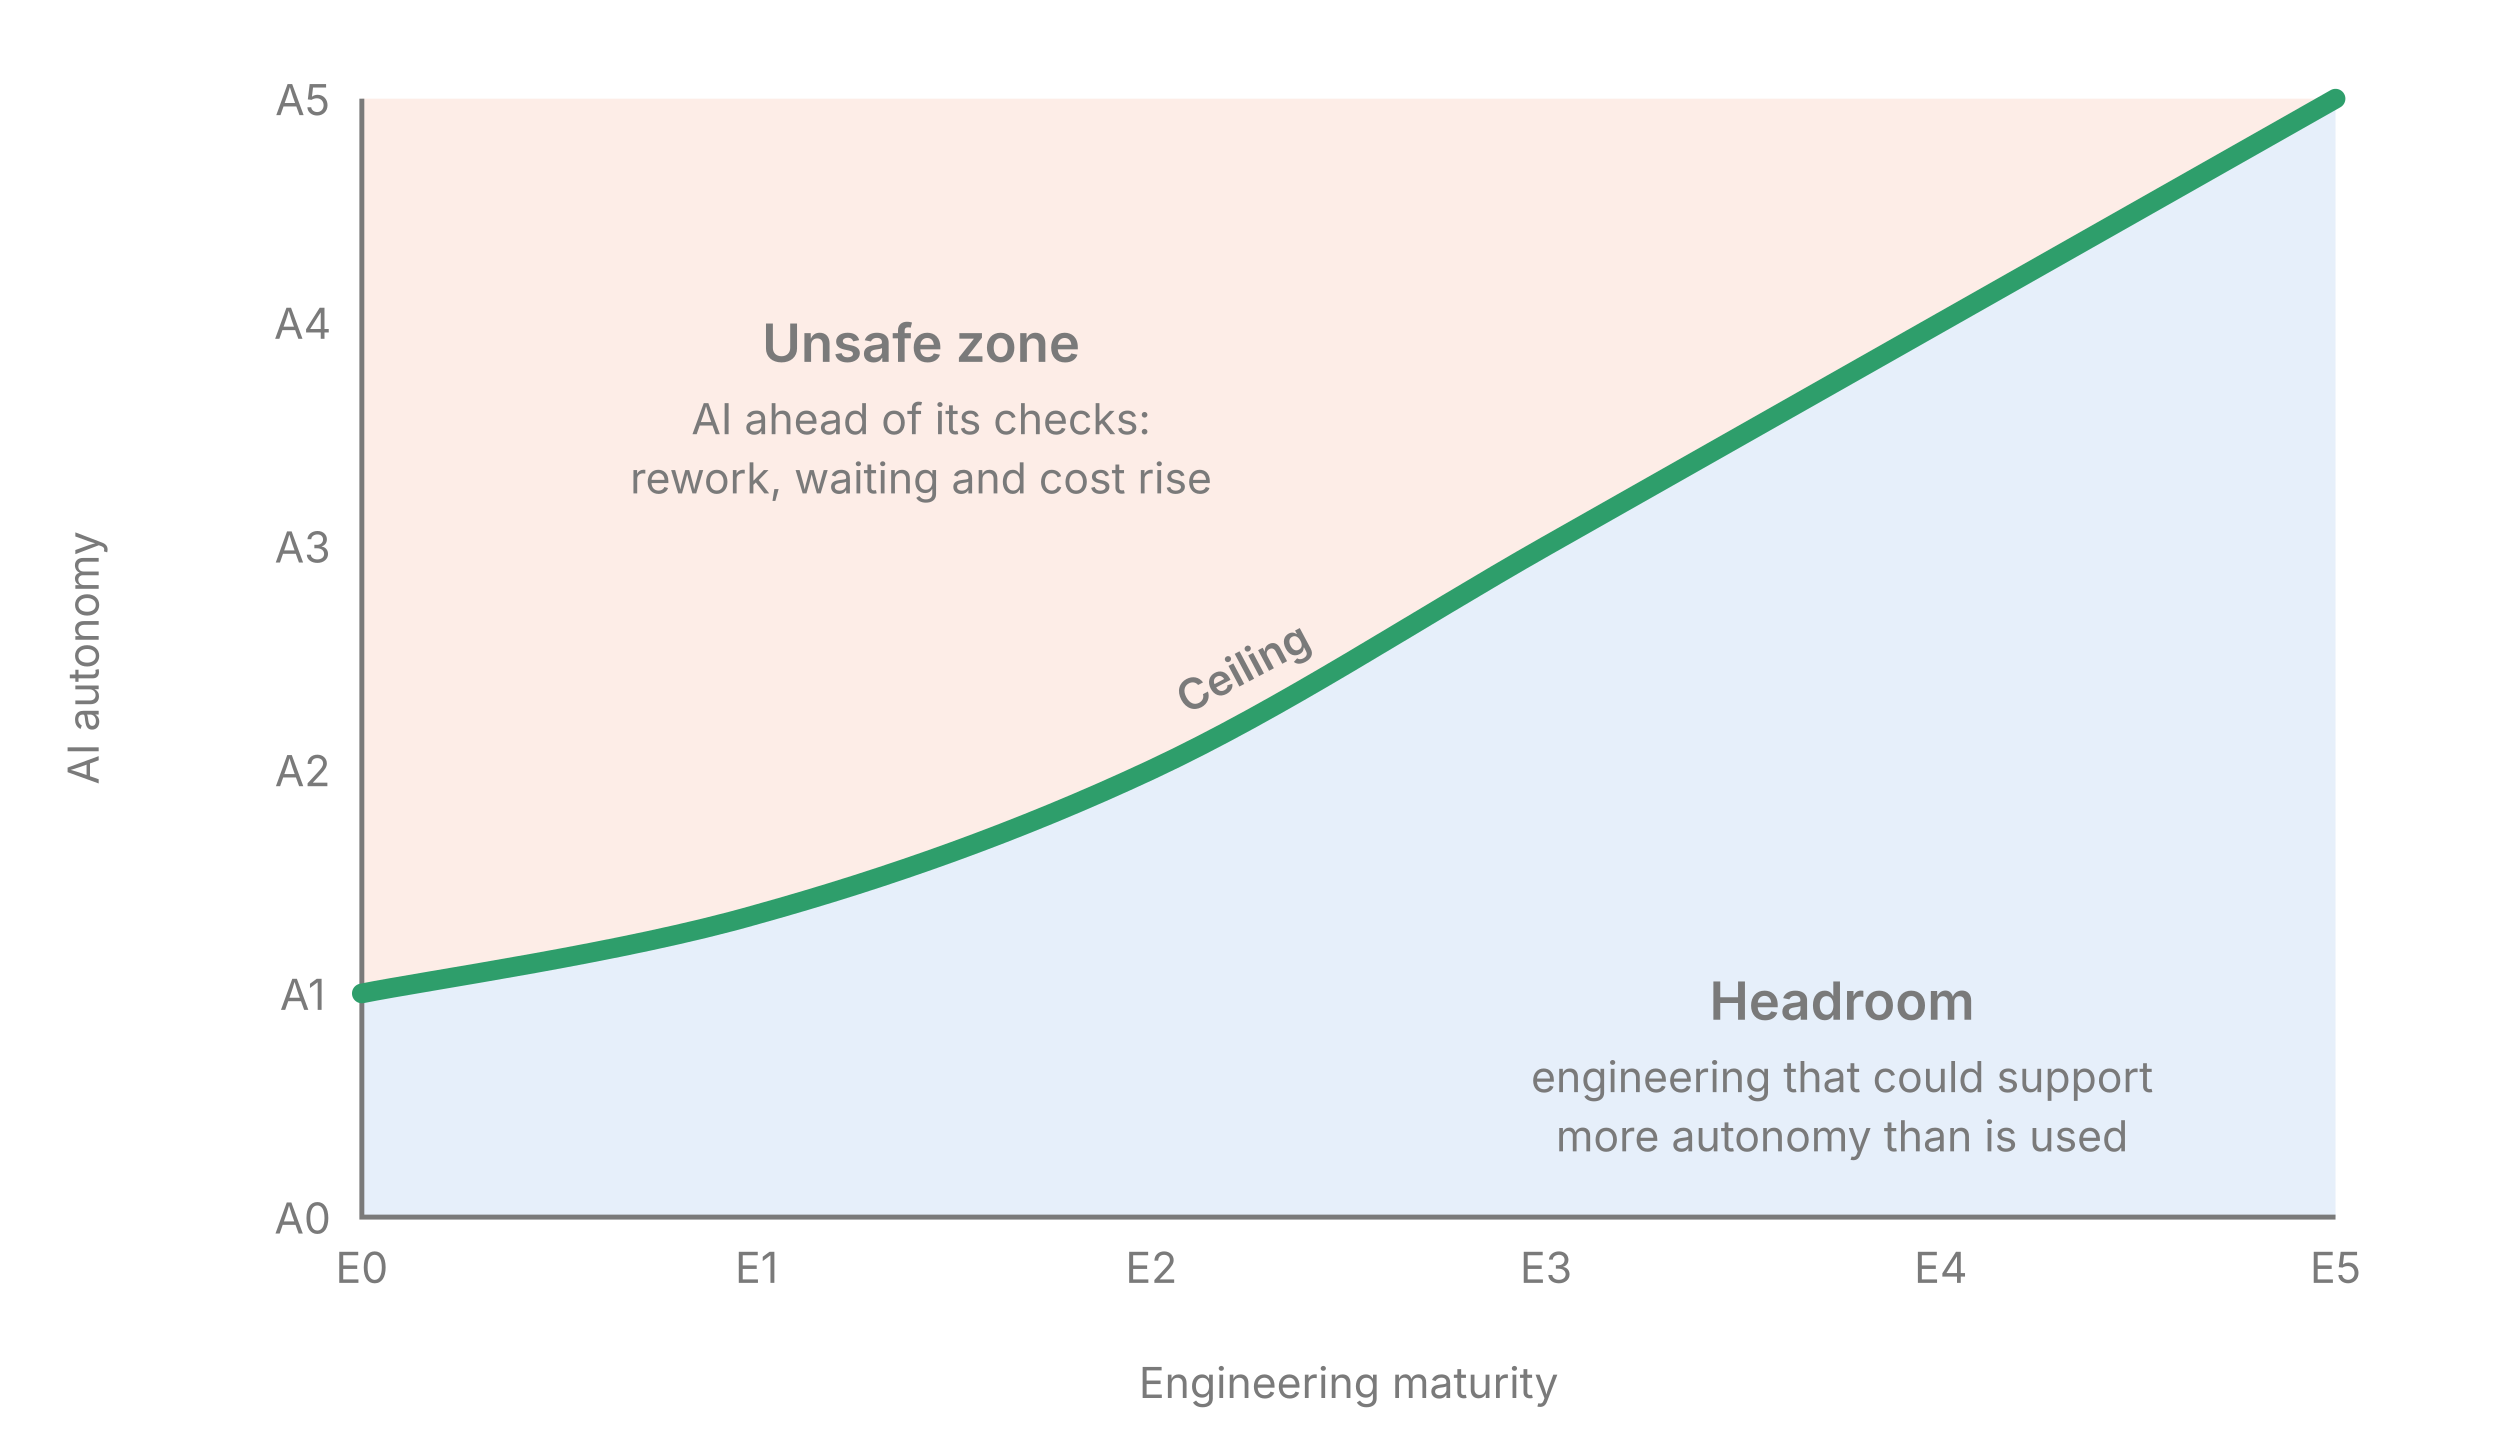
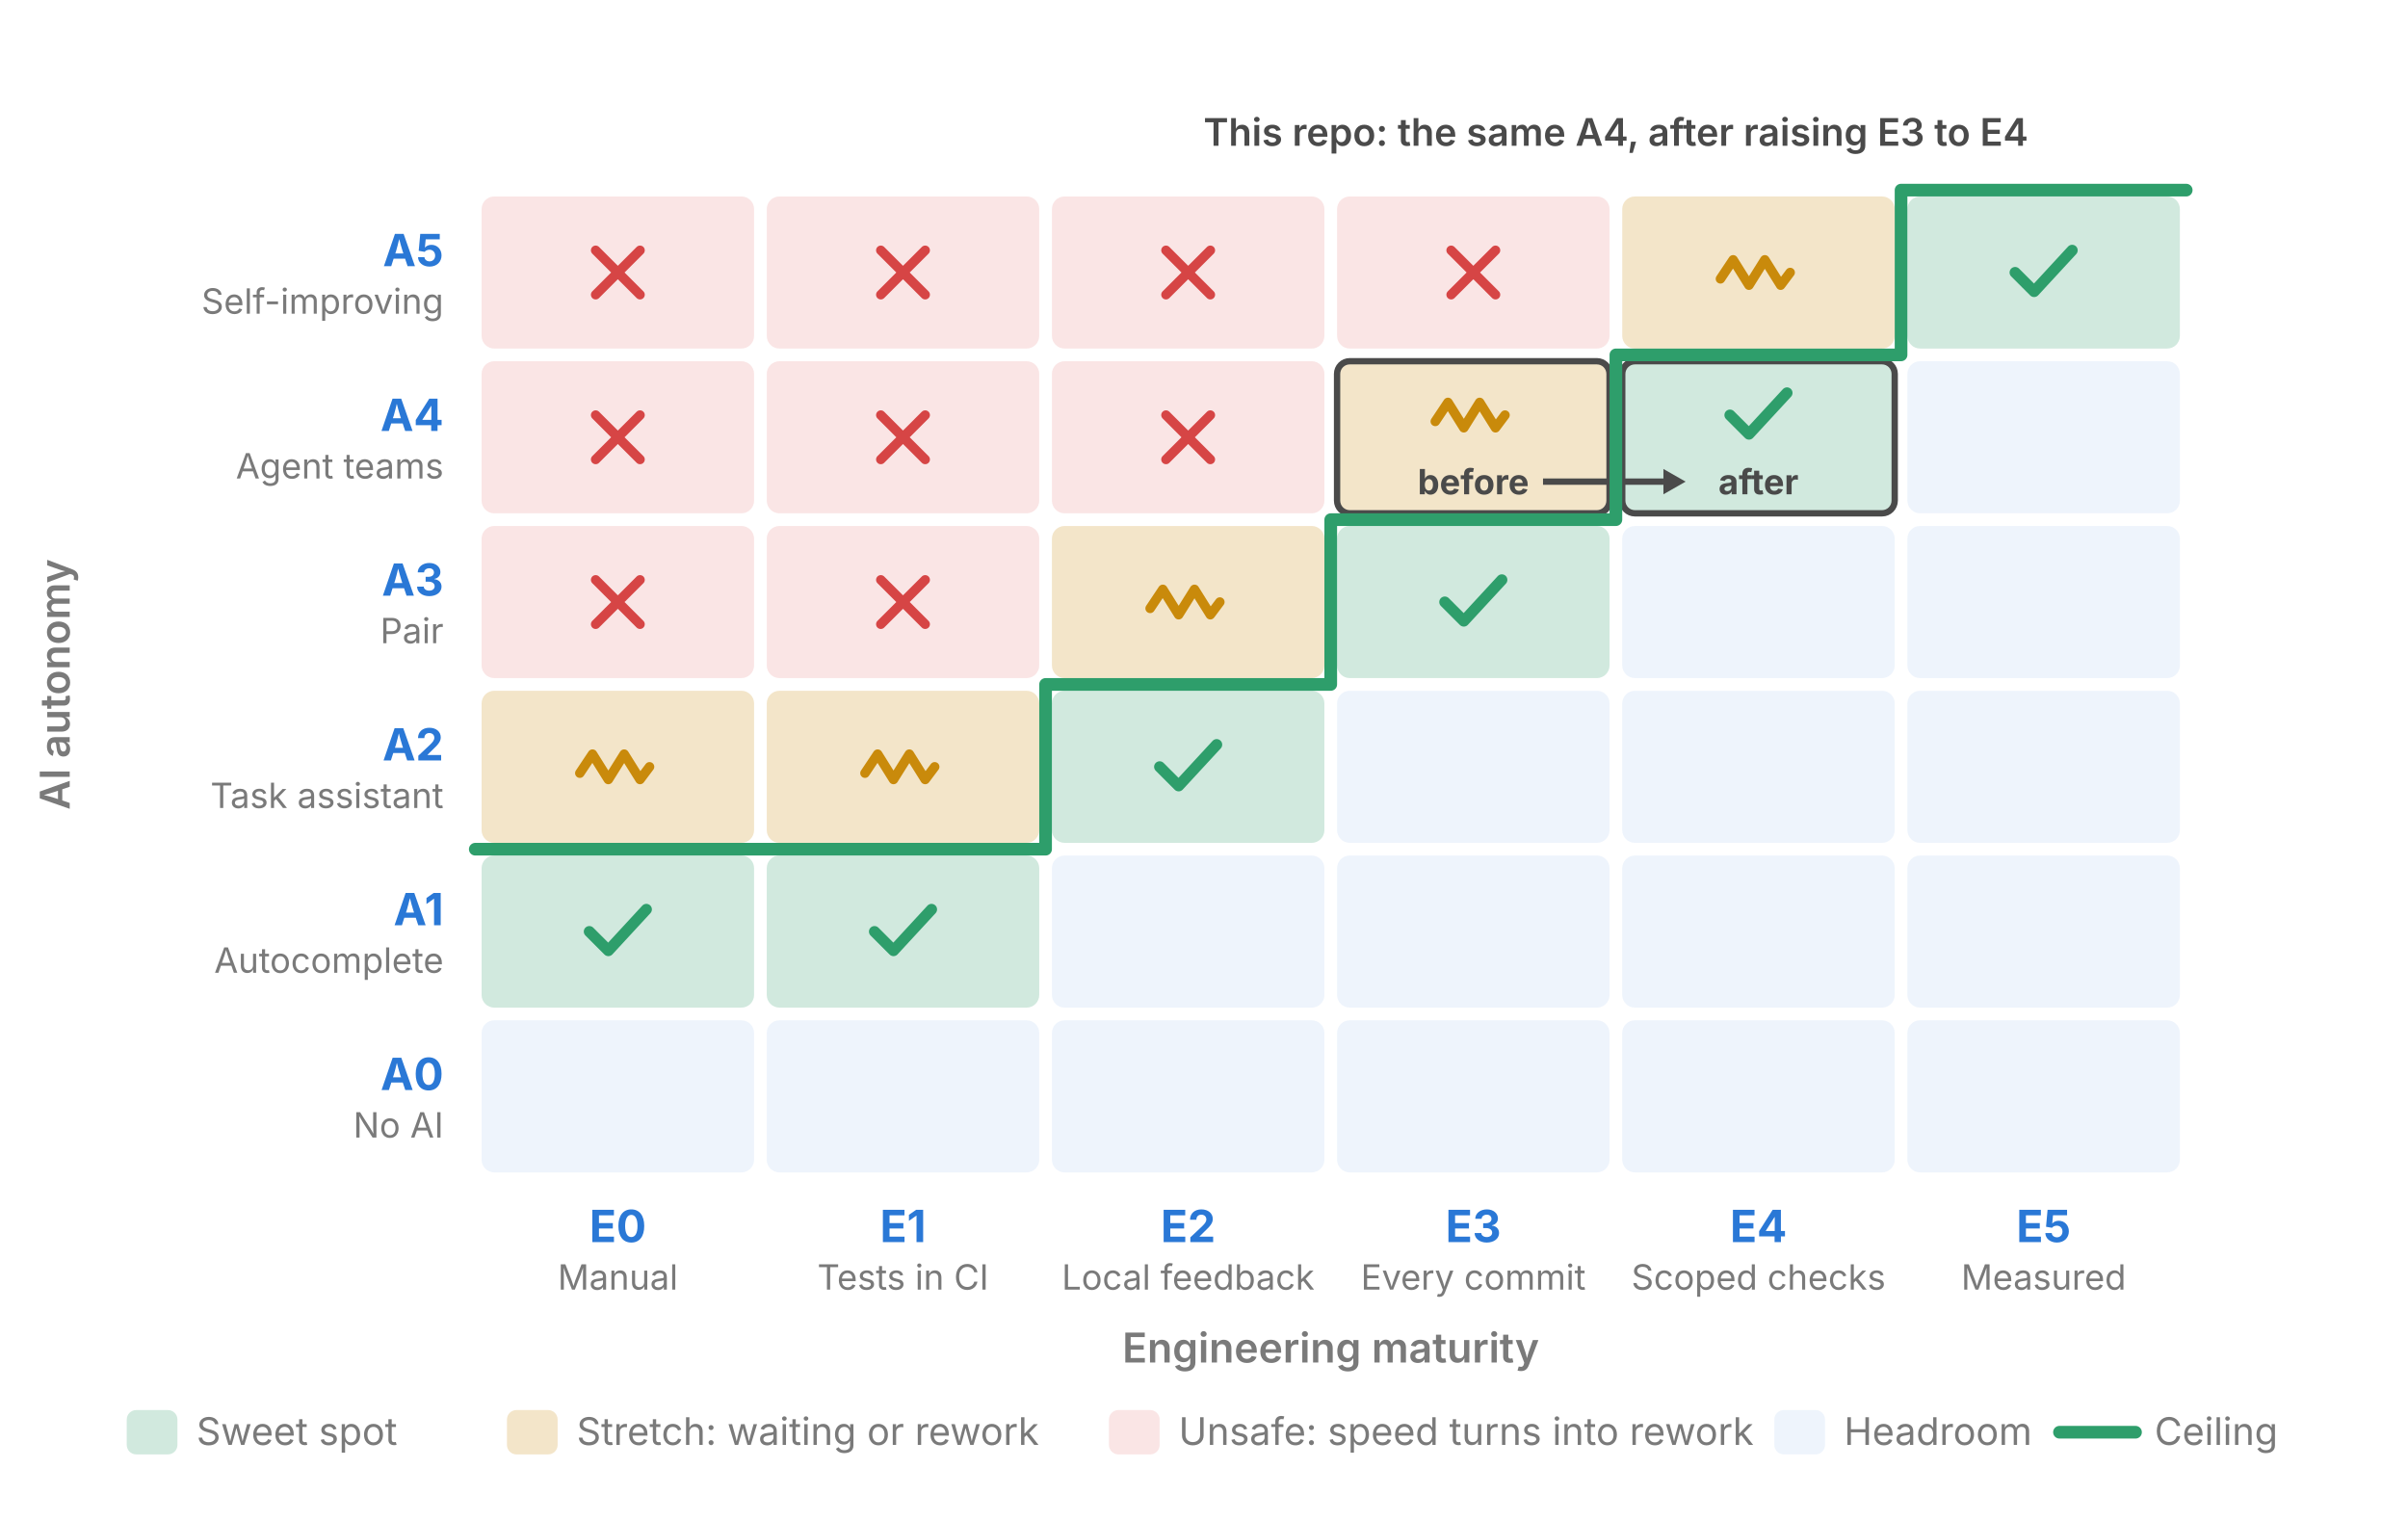
- <svg xmlns="http://www.w3.org/2000/svg" viewBox="0 0 760 440" font-family="-apple-system, BlinkMacSystemFont, 'Segoe UI', sans-serif" role="img" aria-labelledby="t d">
+ <svg xmlns="http://www.w3.org/2000/svg" viewBox="0 0 760 480" font-family="-apple-system, BlinkMacSystemFont, 'Segoe UI', sans-serif" role="img" aria-labelledby="t d">
  <style>
-     .unsafe { fill: #eb6834; fill-opacity: 0.12; }
-     .room { fill: #2a78d6; fill-opacity: 0.12; }
-     .axis { stroke: #7a7a7a; stroke-width: 1.5; fill: none; }
-     .ceil { stroke: #2e9e6b; stroke-width: 6; fill: none; stroke-linecap: round; }
-     .tick { font-size: 13px; fill: #7a7a7a; text-anchor: middle; }
-     .label { font-size: 16px; font-weight: 600; fill: #7a7a7a; text-anchor: middle; }
-     .note { font-size: 13px; fill: #7a7a7a; text-anchor: middle; }
-     .edge { font-size: 13px; font-weight: 600; fill: #7a7a7a; }
+     .c-sweet { fill: #2e9e6b; fill-opacity: 0.22; }
+     .c-stretch { fill: #c98a0b; fill-opacity: 0.22; }
+     .c-unsafe { fill: #d64545; fill-opacity: 0.14; }
+     .c-headroom { fill: #2a78d6; fill-opacity: 0.08; }
+     .g-sweet { stroke: #2e9e6b; stroke-width: 3.5; fill: none; stroke-linecap: round; stroke-linejoin: round; }
+     .g-stretch { stroke: #c98a0b; stroke-width: 3; fill: none; stroke-linecap: round; stroke-linejoin: round; }
+     .g-unsafe { stroke: #d64545; stroke-width: 3; fill: none; stroke-linecap: round; }
+     .ceil { stroke: #2e9e6b; stroke-width: 4; fill: none; stroke-linecap: round; stroke-linejoin: round; }
+     .code { font-size: 14px; font-weight: 700; fill: #2a78d6; }
+     .name { font-size: 11px; fill: #7a7a7a; }
+     .head { font-size: 13px; font-weight: 600; fill: #7a7a7a; text-anchor: middle; }
+     .legend { font-size: 12px; fill: #7a7a7a; }
+     .mark { font-size: 11px; font-weight: 700; fill: #4a4a4a; text-anchor: middle; }
+     .note { font-size: 12px; font-weight: 600; fill: #4a4a4a; text-anchor: middle; }
+     .ring { fill: none; stroke: #4a4a4a; stroke-width: 2; }
  </style>
-   <path class="unsafe" d="M110,302 C130.0,298.0 190.0,289.5 230,278 C270.0,266.9 310.0,252.7 350,234 C390.0,215.3 430.0,188.7 470,166 C510.0,143.3 550.0,120.7 590,98 C630.0,75.3 690.0,41.3 710,30 L710,30 L110,30 Z" />
-   <path class="room" d="M110,302 C130.0,298.0 190.0,289.5 230,278 C270.0,266.9 310.0,252.7 350,234 C390.0,215.3 430.0,188.7 470,166 C510.0,143.3 550.0,120.7 590,98 C630.0,75.3 690.0,41.3 710,30 L710,370 L110,370 Z" />
-   <path class="axis" d="M110,30 V370 H710" />
-   <path class="ceil" d="M110,302 C130.0,298.0 190.0,289.5 230,278 C270.0,266.9 310.0,252.7 350,234 C390.0,215.3 430.0,188.7 470,166 C510.0,143.3 550.0,120.7 590,98 C630.0,75.3 690.0,41.3 710,30" />
-   <text class="tick" x="110" y="390">E0</text>
-   <text class="tick" x="92" y="375">A0</text>
-   <text class="tick" x="230" y="390">E1</text>
-   <text class="tick" x="92" y="307">A1</text>
-   <text class="tick" x="350" y="390">E2</text>
-   <text class="tick" x="92" y="239">A2</text>
-   <text class="tick" x="470" y="390">E3</text>
-   <text class="tick" x="92" y="171">A3</text>
-   <text class="tick" x="590" y="390">E4</text>
-   <text class="tick" x="92" y="103">A4</text>
-   <text class="tick" x="710" y="390">E5</text>
-   <text class="tick" x="92" y="35">A5</text>
-   <text class="label" x="280" y="110">Unsafe zone</text>
-   <text class="note" x="280" y="132">AI ahead of its checks:</text>
-   <text class="note" x="280" y="150">rework, waiting and cost rise</text>
-   <text class="label" x="560" y="310">Headroom</text>
-   <text class="note" x="560" y="332">engineering that could support</text>
-   <text class="note" x="560" y="350">more autonomy than is used</text>
-   <text class="edge" x="380" y="207" text-anchor="middle" transform="rotate(-28 380 207)">Ceiling</text>
-   <text class="tick" x="410" y="425">Engineering maturity</text>
-   <text class="tick" x="30" y="200" transform="rotate(-90 30 200)">AI autonomy</text>
+   <rect class="c-headroom" x="152" y="322" width="86" height="48" rx="4" />
+   <rect class="c-sweet" x="152" y="270" width="86" height="48" rx="4" />
+   <path class="g-sweet" d="M186.0,294.0 l6,6 l12,-13" />
+   <rect class="c-stretch" x="152" y="218" width="86" height="48" rx="4" />
+   <path class="g-stretch" d="M183.0,244.0 l4,-6 l5,8 l5,-8 l5,8 l3,-4" />
+   <rect class="c-unsafe" x="152" y="166" width="86" height="48" rx="4" />
+   <path class="g-unsafe" d="M188.0,183.0 l14,14 M202.0,183.0 l-14,14" />
+   <rect class="c-unsafe" x="152" y="114" width="86" height="48" rx="4" />
+   <path class="g-unsafe" d="M188.0,131.0 l14,14 M202.0,131.0 l-14,14" />
+   <rect class="c-unsafe" x="152" y="62" width="86" height="48" rx="4" />
+   <path class="g-unsafe" d="M188.0,79.0 l14,14 M202.0,79.0 l-14,14" />
+   <rect class="c-headroom" x="242" y="322" width="86" height="48" rx="4" />
+   <rect class="c-sweet" x="242" y="270" width="86" height="48" rx="4" />
+   <path class="g-sweet" d="M276.0,294.0 l6,6 l12,-13" />
+   <rect class="c-stretch" x="242" y="218" width="86" height="48" rx="4" />
+   <path class="g-stretch" d="M273.0,244.0 l4,-6 l5,8 l5,-8 l5,8 l3,-4" />
+   <rect class="c-unsafe" x="242" y="166" width="86" height="48" rx="4" />
+   <path class="g-unsafe" d="M278.0,183.0 l14,14 M292.0,183.0 l-14,14" />
+   <rect class="c-unsafe" x="242" y="114" width="86" height="48" rx="4" />
+   <path class="g-unsafe" d="M278.0,131.0 l14,14 M292.0,131.0 l-14,14" />
+   <rect class="c-unsafe" x="242" y="62" width="86" height="48" rx="4" />
+   <path class="g-unsafe" d="M278.0,79.0 l14,14 M292.0,79.0 l-14,14" />
+   <rect class="c-headroom" x="332" y="322" width="86" height="48" rx="4" />
+   <rect class="c-headroom" x="332" y="270" width="86" height="48" rx="4" />
+   <rect class="c-sweet" x="332" y="218" width="86" height="48" rx="4" />
+   <path class="g-sweet" d="M366.0,242.0 l6,6 l12,-13" />
+   <rect class="c-stretch" x="332" y="166" width="86" height="48" rx="4" />
+   <path class="g-stretch" d="M363.0,192.0 l4,-6 l5,8 l5,-8 l5,8 l3,-4" />
+   <rect class="c-unsafe" x="332" y="114" width="86" height="48" rx="4" />
+   <path class="g-unsafe" d="M368.0,131.0 l14,14 M382.0,131.0 l-14,14" />
+   <rect class="c-unsafe" x="332" y="62" width="86" height="48" rx="4" />
+   <path class="g-unsafe" d="M368.0,79.0 l14,14 M382.0,79.0 l-14,14" />
+   <rect class="c-headroom" x="422" y="322" width="86" height="48" rx="4" />
+   <rect class="c-headroom" x="422" y="270" width="86" height="48" rx="4" />
+   <rect class="c-headroom" x="422" y="218" width="86" height="48" rx="4" />
+   <rect class="c-sweet" x="422" y="166" width="86" height="48" rx="4" />
+   <path class="g-sweet" d="M456.0,190.0 l6,6 l12,-13" />
+   <rect class="c-stretch" x="422" y="114" width="86" height="48" rx="4" />
+   <path class="g-stretch" d="M453.0,133.0 l4,-6 l5,8 l5,-8 l5,8 l3,-4" />
+   <rect class="c-unsafe" x="422" y="62" width="86" height="48" rx="4" />
+   <path class="g-unsafe" d="M458.0,79.0 l14,14 M472.0,79.0 l-14,14" />
+   <rect class="c-headroom" x="512" y="322" width="86" height="48" rx="4" />
+   <rect class="c-headroom" x="512" y="270" width="86" height="48" rx="4" />
+   <rect class="c-headroom" x="512" y="218" width="86" height="48" rx="4" />
+   <rect class="c-headroom" x="512" y="166" width="86" height="48" rx="4" />
+   <rect class="c-sweet" x="512" y="114" width="86" height="48" rx="4" />
+   <path class="g-sweet" d="M546.0,131.0 l6,6 l12,-13" />
+   <rect class="c-stretch" x="512" y="62" width="86" height="48" rx="4" />
+   <path class="g-stretch" d="M543.0,88.0 l4,-6 l5,8 l5,-8 l5,8 l3,-4" />
+   <rect class="c-headroom" x="602" y="322" width="86" height="48" rx="4" />
+   <rect class="c-headroom" x="602" y="270" width="86" height="48" rx="4" />
+   <rect class="c-headroom" x="602" y="218" width="86" height="48" rx="4" />
+   <rect class="c-headroom" x="602" y="166" width="86" height="48" rx="4" />
+   <rect class="c-headroom" x="602" y="114" width="86" height="48" rx="4" />
+   <rect class="c-sweet" x="602" y="62" width="86" height="48" rx="4" />
+   <path class="g-sweet" d="M636.0,86.0 l6,6 l12,-13" />
+   <rect class="ring" x="422" y="114" width="86" height="48" rx="4" />
+   <text class="mark" x="465.0" y="156.0">before</text>
+   <rect class="ring" x="512" y="114" width="86" height="48" rx="4" />
+   <text class="mark" x="555.0" y="156.0">after</text>
+   <path d="M487.0,152.0 H525.0" stroke="#4a4a4a" stroke-width="2" fill="none" />
+   <path d="M525.0,148.0 l7,4 l-7,4 Z" fill="#4a4a4a" />
+   <text class="note" x="510" y="46">This repo: the same A4, after raising E3 to E4</text>
+   <path class="ceil" d="M150,268 H240 V268 H330 V216 H420 V164 H510 V112 H600 V60 H690" />
+   <text class="code" x="140" y="344.0" text-anchor="end">A0</text>
+   <text class="name" x="140" y="359.0" text-anchor="end">No AI</text>
+   <text class="code" x="140" y="292.0" text-anchor="end">A1</text>
+   <text class="name" x="140" y="307.0" text-anchor="end">Autocomplete</text>
+   <text class="code" x="140" y="240.0" text-anchor="end">A2</text>
+   <text class="name" x="140" y="255.0" text-anchor="end">Task assistant</text>
+   <text class="code" x="140" y="188.0" text-anchor="end">A3</text>
+   <text class="name" x="140" y="203.0" text-anchor="end">Pair</text>
+   <text class="code" x="140" y="136.0" text-anchor="end">A4</text>
+   <text class="name" x="140" y="151.0" text-anchor="end">Agent teams</text>
+   <text class="code" x="140" y="84.0" text-anchor="end">A5</text>
+   <text class="name" x="140" y="99.0" text-anchor="end">Self-improving</text>
+   <text class="code" x="195.0" y="392" text-anchor="middle">E0</text>
+   <text class="name" x="195.0" y="407" text-anchor="middle">Manual</text>
+   <text class="code" x="285.0" y="392" text-anchor="middle">E1</text>
+   <text class="name" x="285.0" y="407" text-anchor="middle">Tests in CI</text>
+   <text class="code" x="375.0" y="392" text-anchor="middle">E2</text>
+   <text class="name" x="375.0" y="407" text-anchor="middle">Local feedback</text>
+   <text class="code" x="465.0" y="392" text-anchor="middle">E3</text>
+   <text class="name" x="465.0" y="407" text-anchor="middle">Every commit</text>
+   <text class="code" x="555.0" y="392" text-anchor="middle">E4</text>
+   <text class="name" x="555.0" y="407" text-anchor="middle">Scoped checks</text>
+   <text class="code" x="645.0" y="392" text-anchor="middle">E5</text>
+   <text class="name" x="645.0" y="407" text-anchor="middle">Measured</text>
+   <text class="head" x="420" y="430">Engineering maturity</text>
+   <text class="head" x="22" y="216" transform="rotate(-90 22 216)">AI autonomy</text>
+   <rect class="c-sweet" x="40" y="445" width="16" height="14" rx="3" />
+   <text class="legend" x="62" y="456">Sweet spot</text>
+   <rect class="c-stretch" x="160" y="445" width="16" height="14" rx="3" />
+   <text class="legend" x="182" y="456">Stretch: waiting or rework</text>
+   <rect class="c-unsafe" x="350" y="445" width="16" height="14" rx="3" />
+   <text class="legend" x="372" y="456">Unsafe: speed turns into rework</text>
+   <rect class="c-headroom" x="560" y="445" width="16" height="14" rx="3" />
+   <text class="legend" x="582" y="456">Headroom</text>
+   <path class="ceil" d="M650,452 h24" />
+   <text class="legend" x="680" y="456">Ceiling</text>
</svg>
